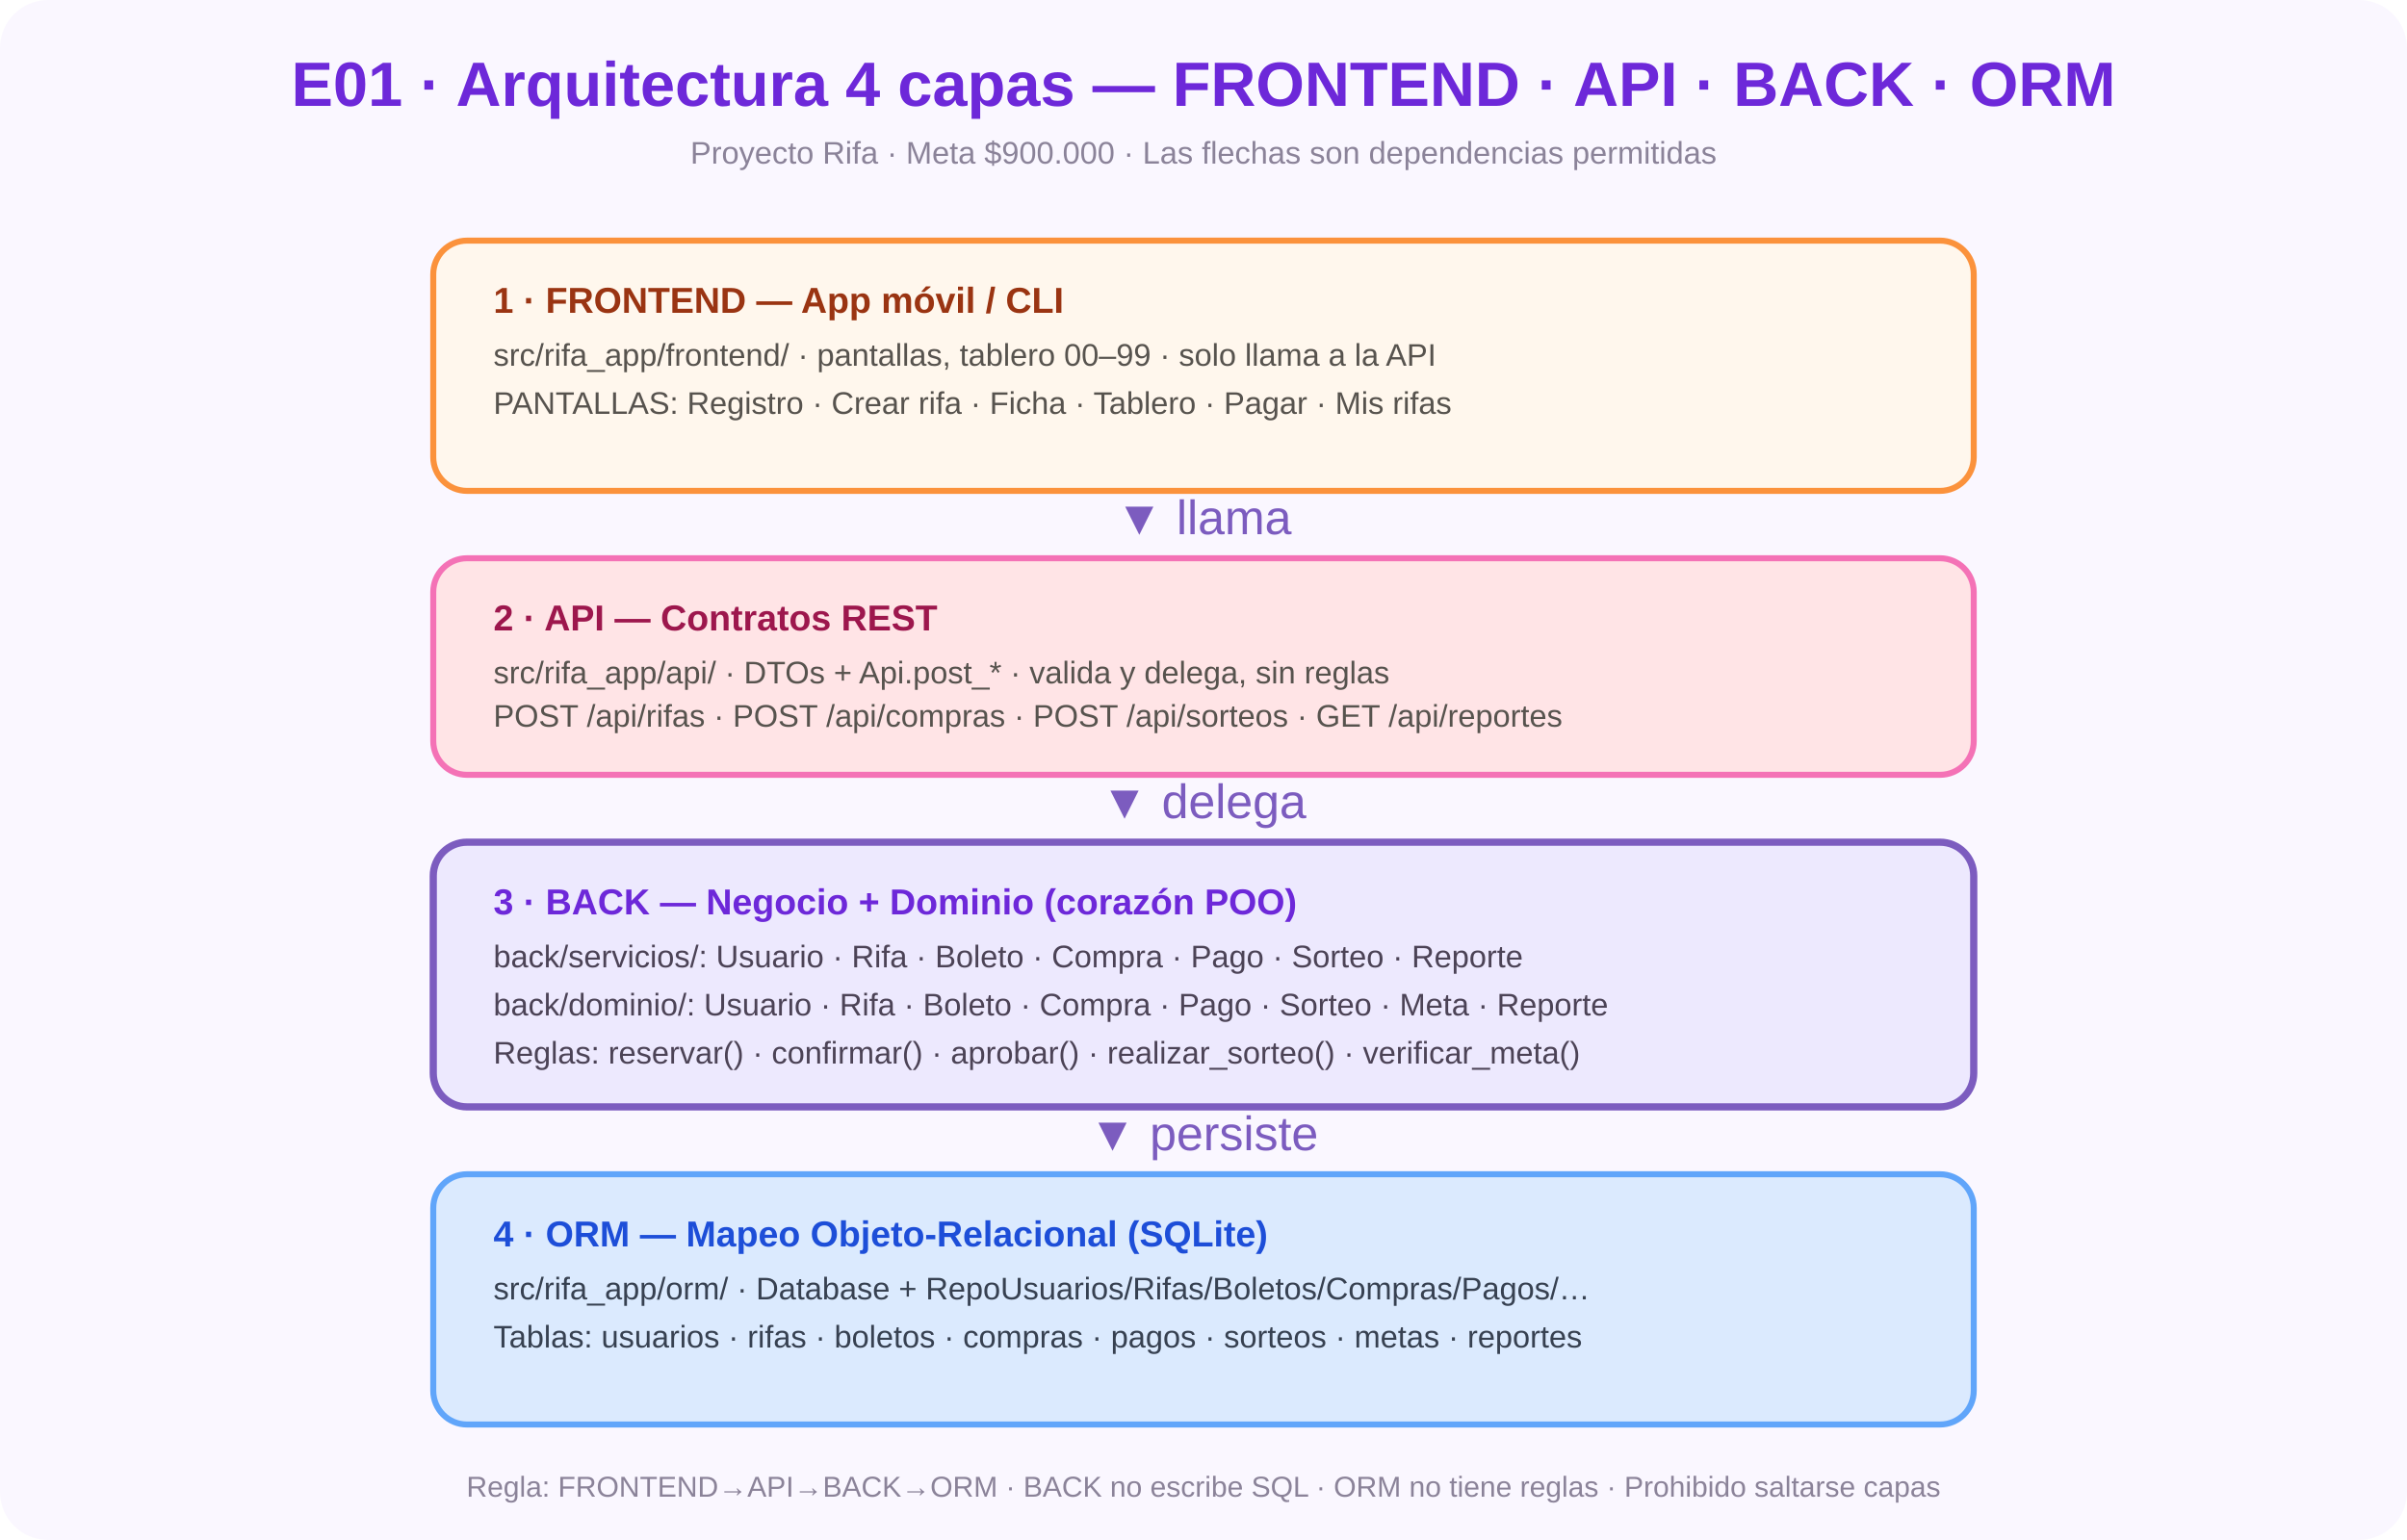
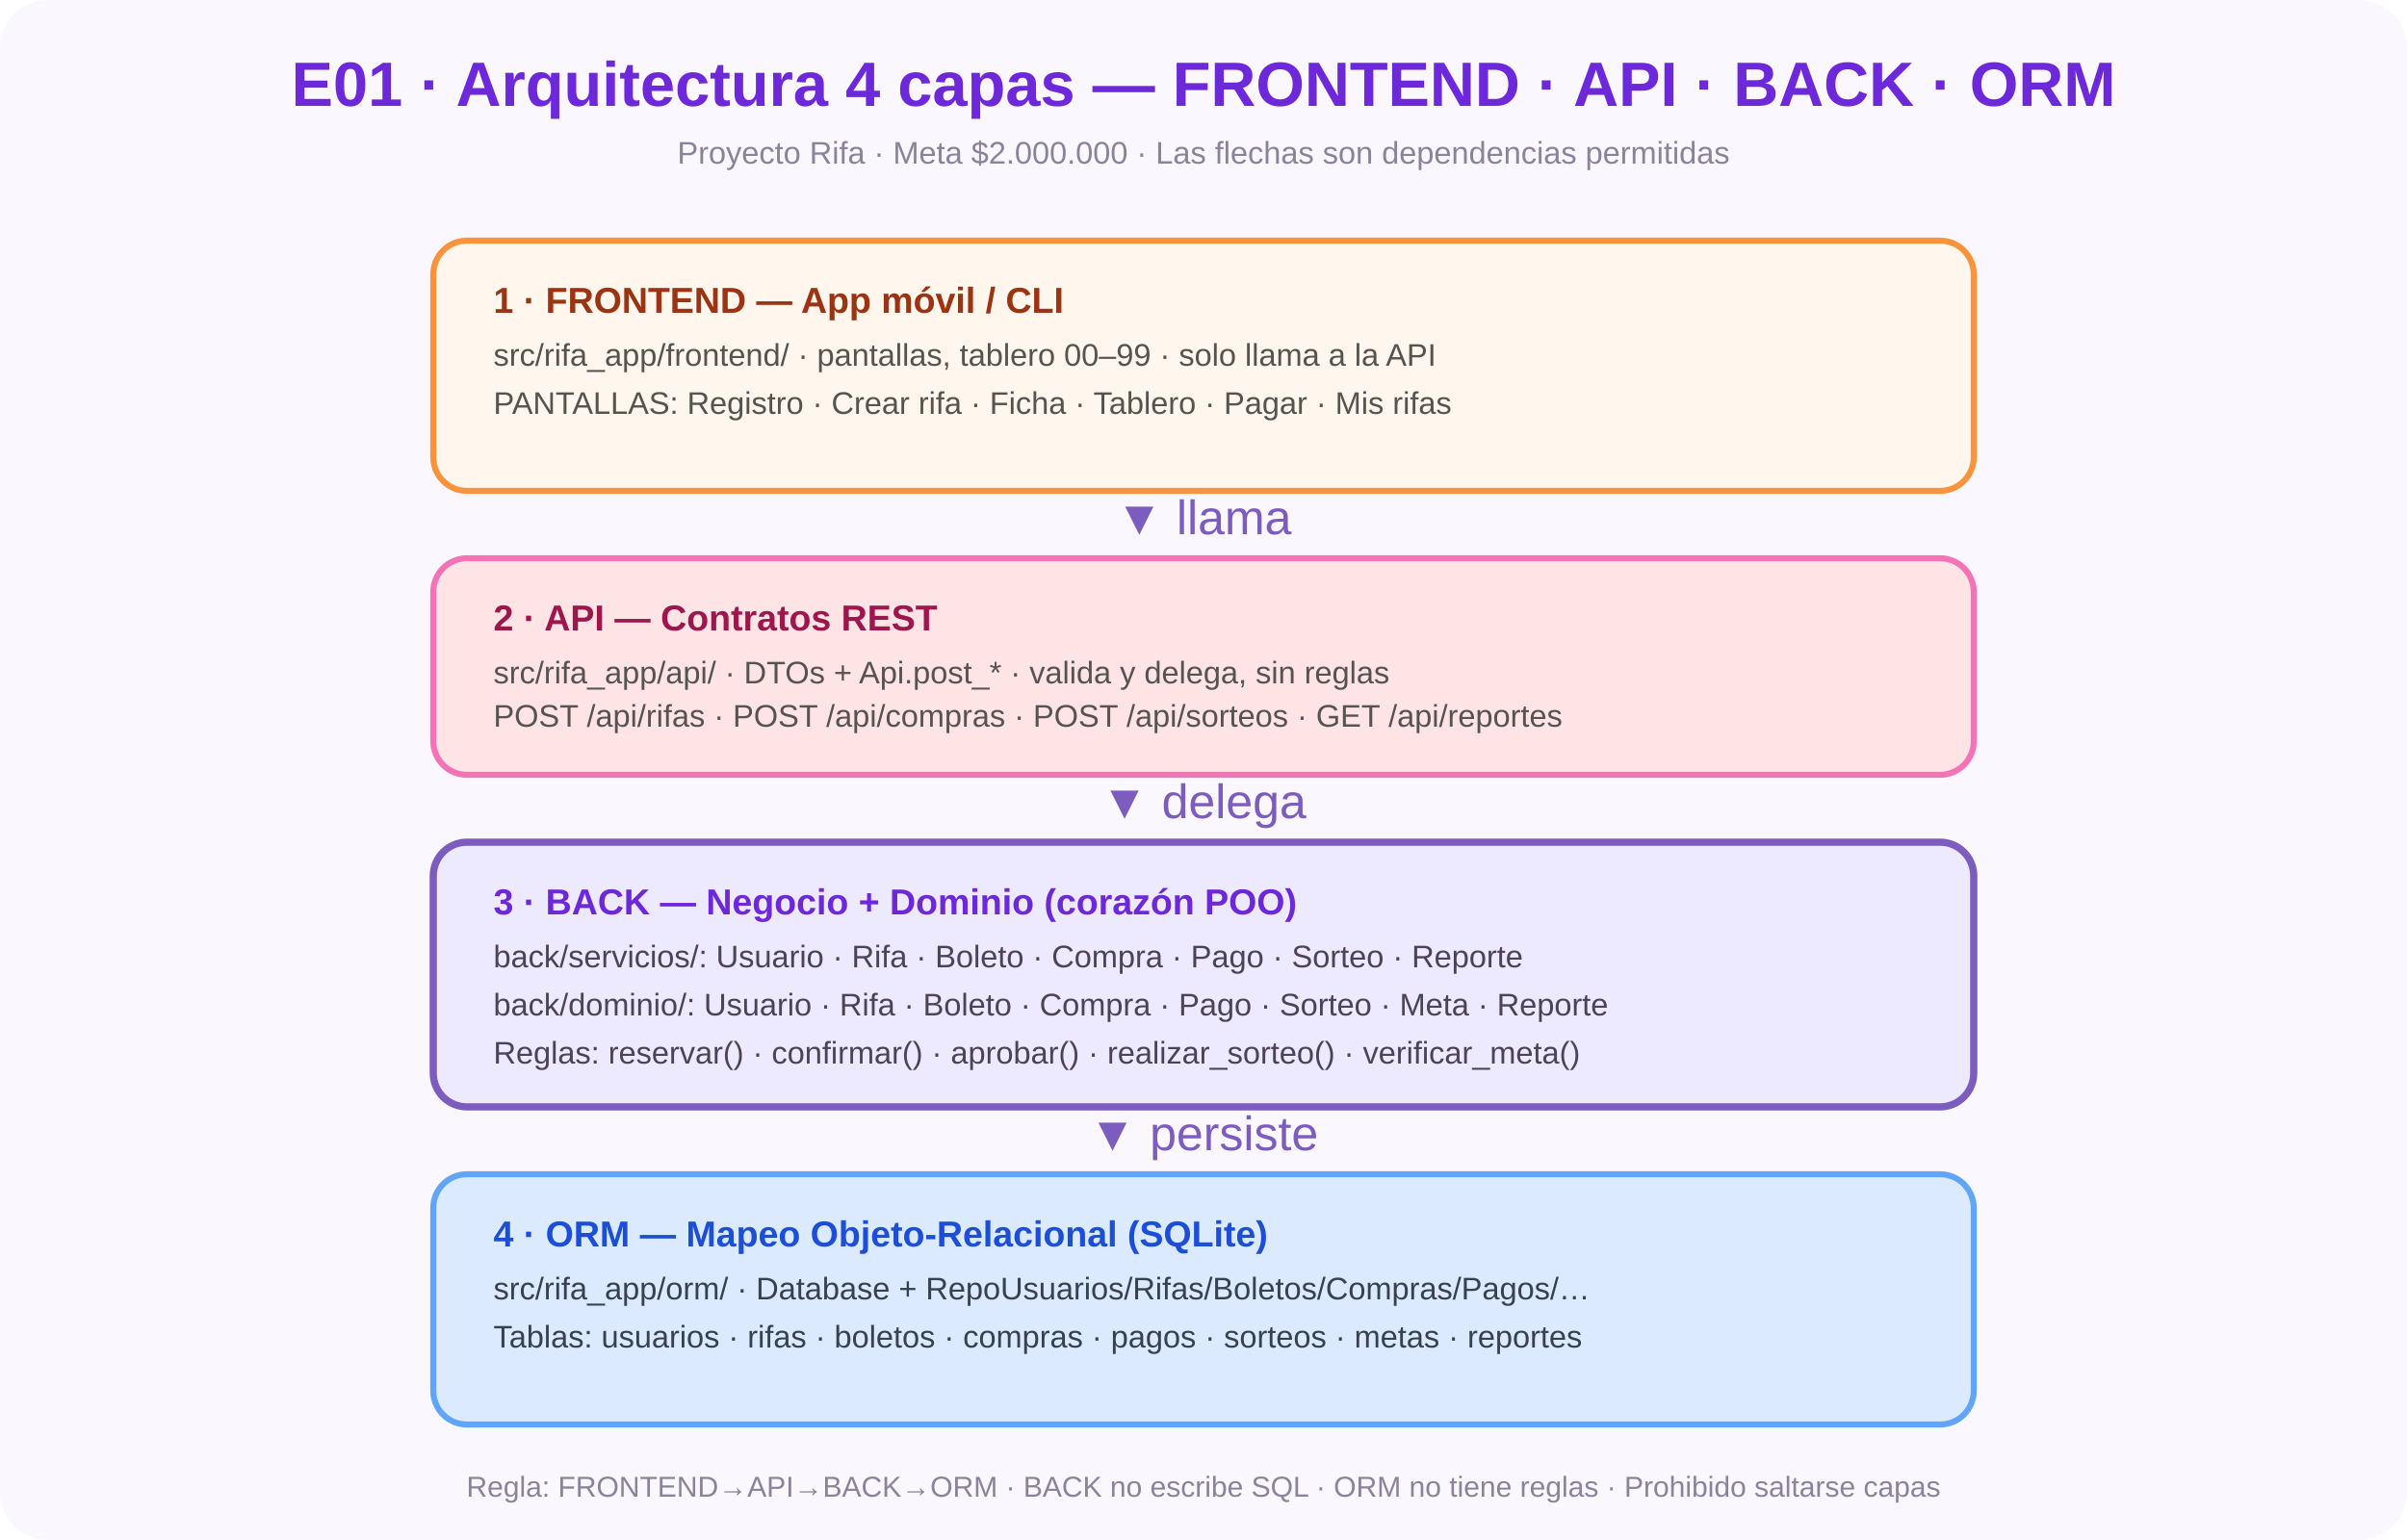
<svg xmlns="http://www.w3.org/2000/svg" width="1000" height="640" font-family="Segoe UI,Arial">
  <rect width="1000" height="640" rx="20" fill="#FAF7FF" />
  <text x="500" y="44" text-anchor="middle" font-size="26" font-weight="800" fill="#6D28D9">E01 · Arquitectura 4 capas — FRONTEND · API · BACK · ORM</text>
-   <text x="500" y="68" text-anchor="middle" font-size="13" fill="#8B8399">Proyecto Rifa · Meta $900.000 · Las flechas son dependencias permitidas</text>
+   <text x="500" y="68" text-anchor="middle" font-size="13" fill="#8B8399">Proyecto Rifa · Meta $2.000.000 · Las flechas son dependencias permitidas</text>
  <g font-size="15">
    <rect x="180" y="100" width="640" height="104" rx="14" fill="#FFF7ED" stroke="#FB923C" stroke-width="2.5" />
    <text x="205" y="130" font-weight="800" fill="#9A3412">1 · FRONTEND — App móvil / CLI</text>
    <text x="205" y="152" font-size="13" fill="#57534E">src/rifa_app/frontend/ · pantallas, tablero 00–99 · solo llama a la API</text>
    <text x="205" y="172" font-size="13" fill="#57534E">PANTALLAS: Registro · Crear rifa · Ficha · Tablero · Pagar · Mis rifas</text>
    <text x="500" y="222" text-anchor="middle" font-size="20" fill="#7C5CBF">▼ llama</text>
    <rect x="180" y="232" width="640" height="90" rx="14" fill="#FFE4E6" stroke="#F472B6" stroke-width="2.5" />
    <text x="205" y="262" font-weight="800" fill="#9D174D">2 · API — Contratos REST</text>
    <text x="205" y="284" font-size="13" fill="#57534E">src/rifa_app/api/ · DTOs + Api.post_* · valida y delega, sin reglas</text>
    <text x="205" y="302" font-size="13" fill="#57534E">POST /api/rifas · POST /api/compras · POST /api/sorteos · GET /api/reportes</text>
    <text x="500" y="340" text-anchor="middle" font-size="20" fill="#7C5CBF">▼ delega</text>
    <rect x="180" y="350" width="640" height="110" rx="14" fill="#EDE9FE" stroke="#7C5CBF" stroke-width="3" />
    <text x="205" y="380" font-weight="800" fill="#6D28D9">3 · BACK — Negocio + Dominio (corazón POO)</text>
    <text x="205" y="402" font-size="13" fill="#4C4356">back/servicios/: Usuario · Rifa · Boleto · Compra · Pago · Sorteo · Reporte</text>
    <text x="205" y="422" font-size="13" fill="#4C4356">back/dominio/: Usuario · Rifa · Boleto · Compra · Pago · Sorteo · Meta · Reporte</text>
    <text x="205" y="442" font-size="13" fill="#4C4356">Reglas: reservar() · confirmar() · aprobar() · realizar_sorteo() · verificar_meta()</text>
    <text x="500" y="478" text-anchor="middle" font-size="20" fill="#7C5CBF">▼ persiste</text>
    <rect x="180" y="488" width="640" height="104" rx="14" fill="#DBEAFE" stroke="#60A5FA" stroke-width="2.5" />
    <text x="205" y="518" font-weight="800" fill="#1D4ED8">4 · ORM — Mapeo Objeto-Relacional (SQLite)</text>
    <text x="205" y="540" font-size="13" fill="#374151">src/rifa_app/orm/ · Database + RepoUsuarios/Rifas/Boletos/Compras/Pagos/…</text>
    <text x="205" y="560" font-size="13" fill="#374151">Tablas: usuarios · rifas · boletos · compras · pagos · sorteos · metas · reportes</text>
  </g>
  <text x="500" y="622" text-anchor="middle" font-size="12" fill="#8B8399">Regla: FRONTEND→API→BACK→ORM · BACK no escribe SQL · ORM no tiene reglas · Prohibido saltarse capas</text>
</svg>
